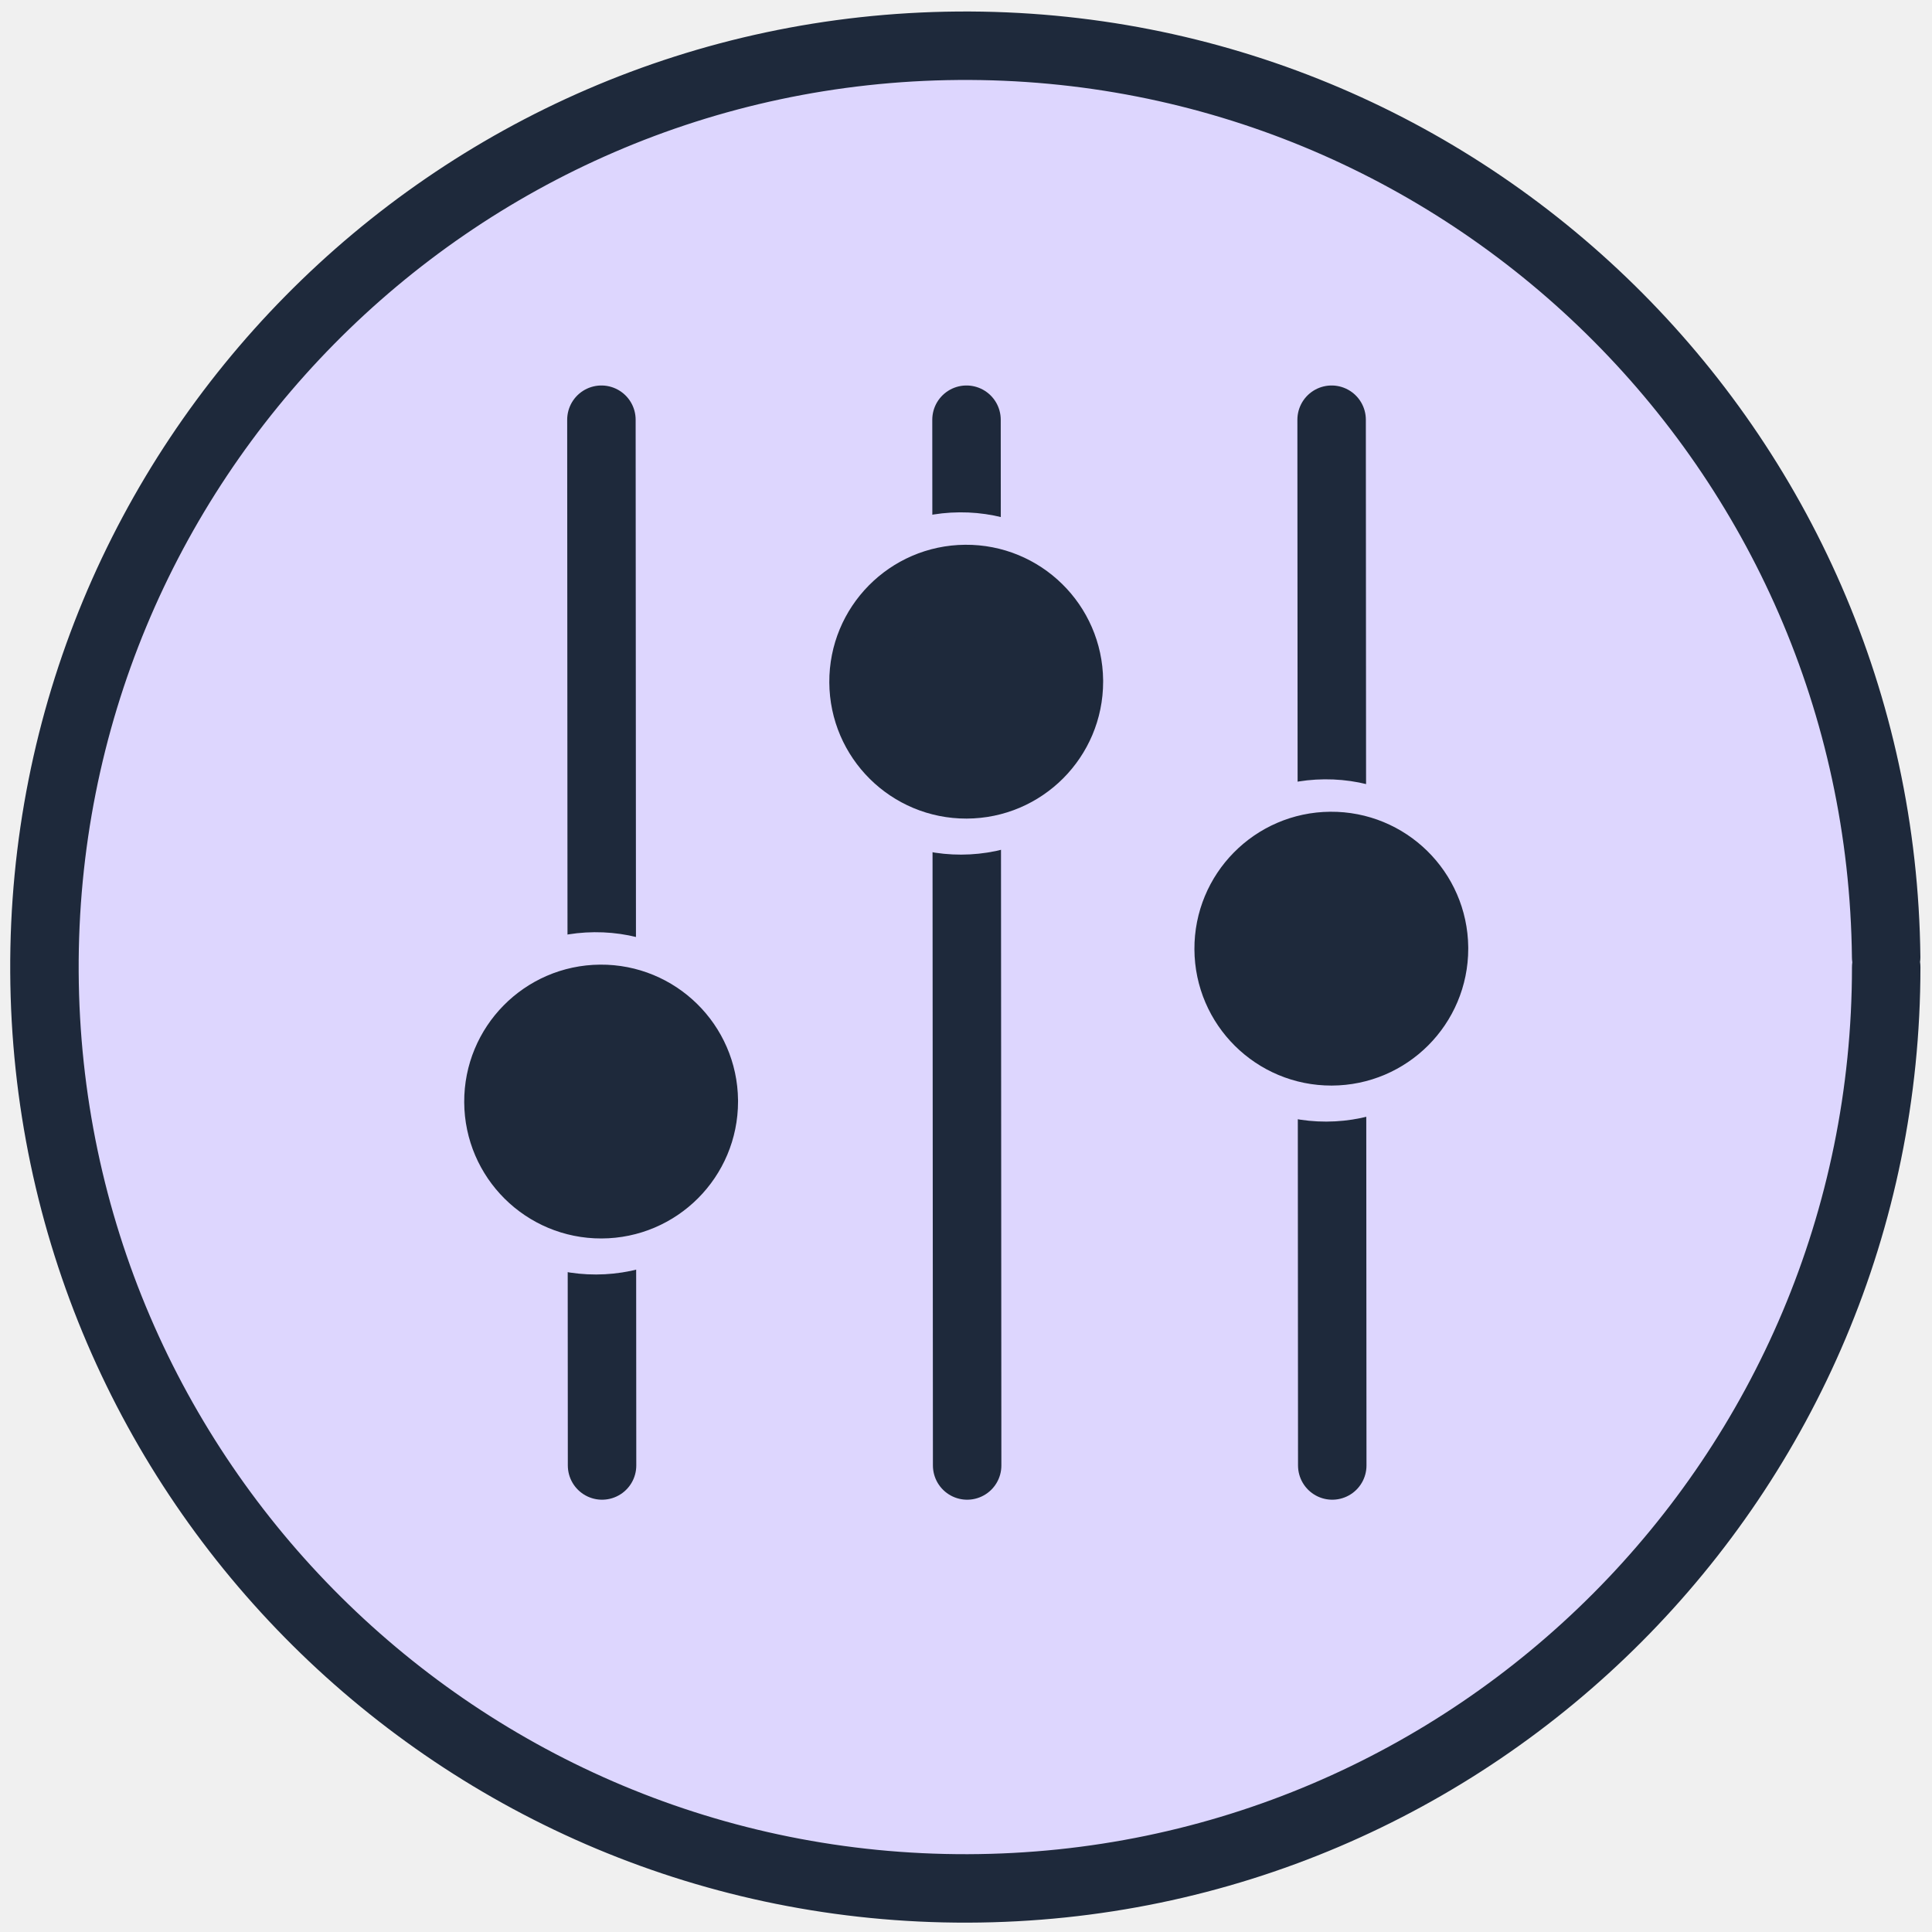
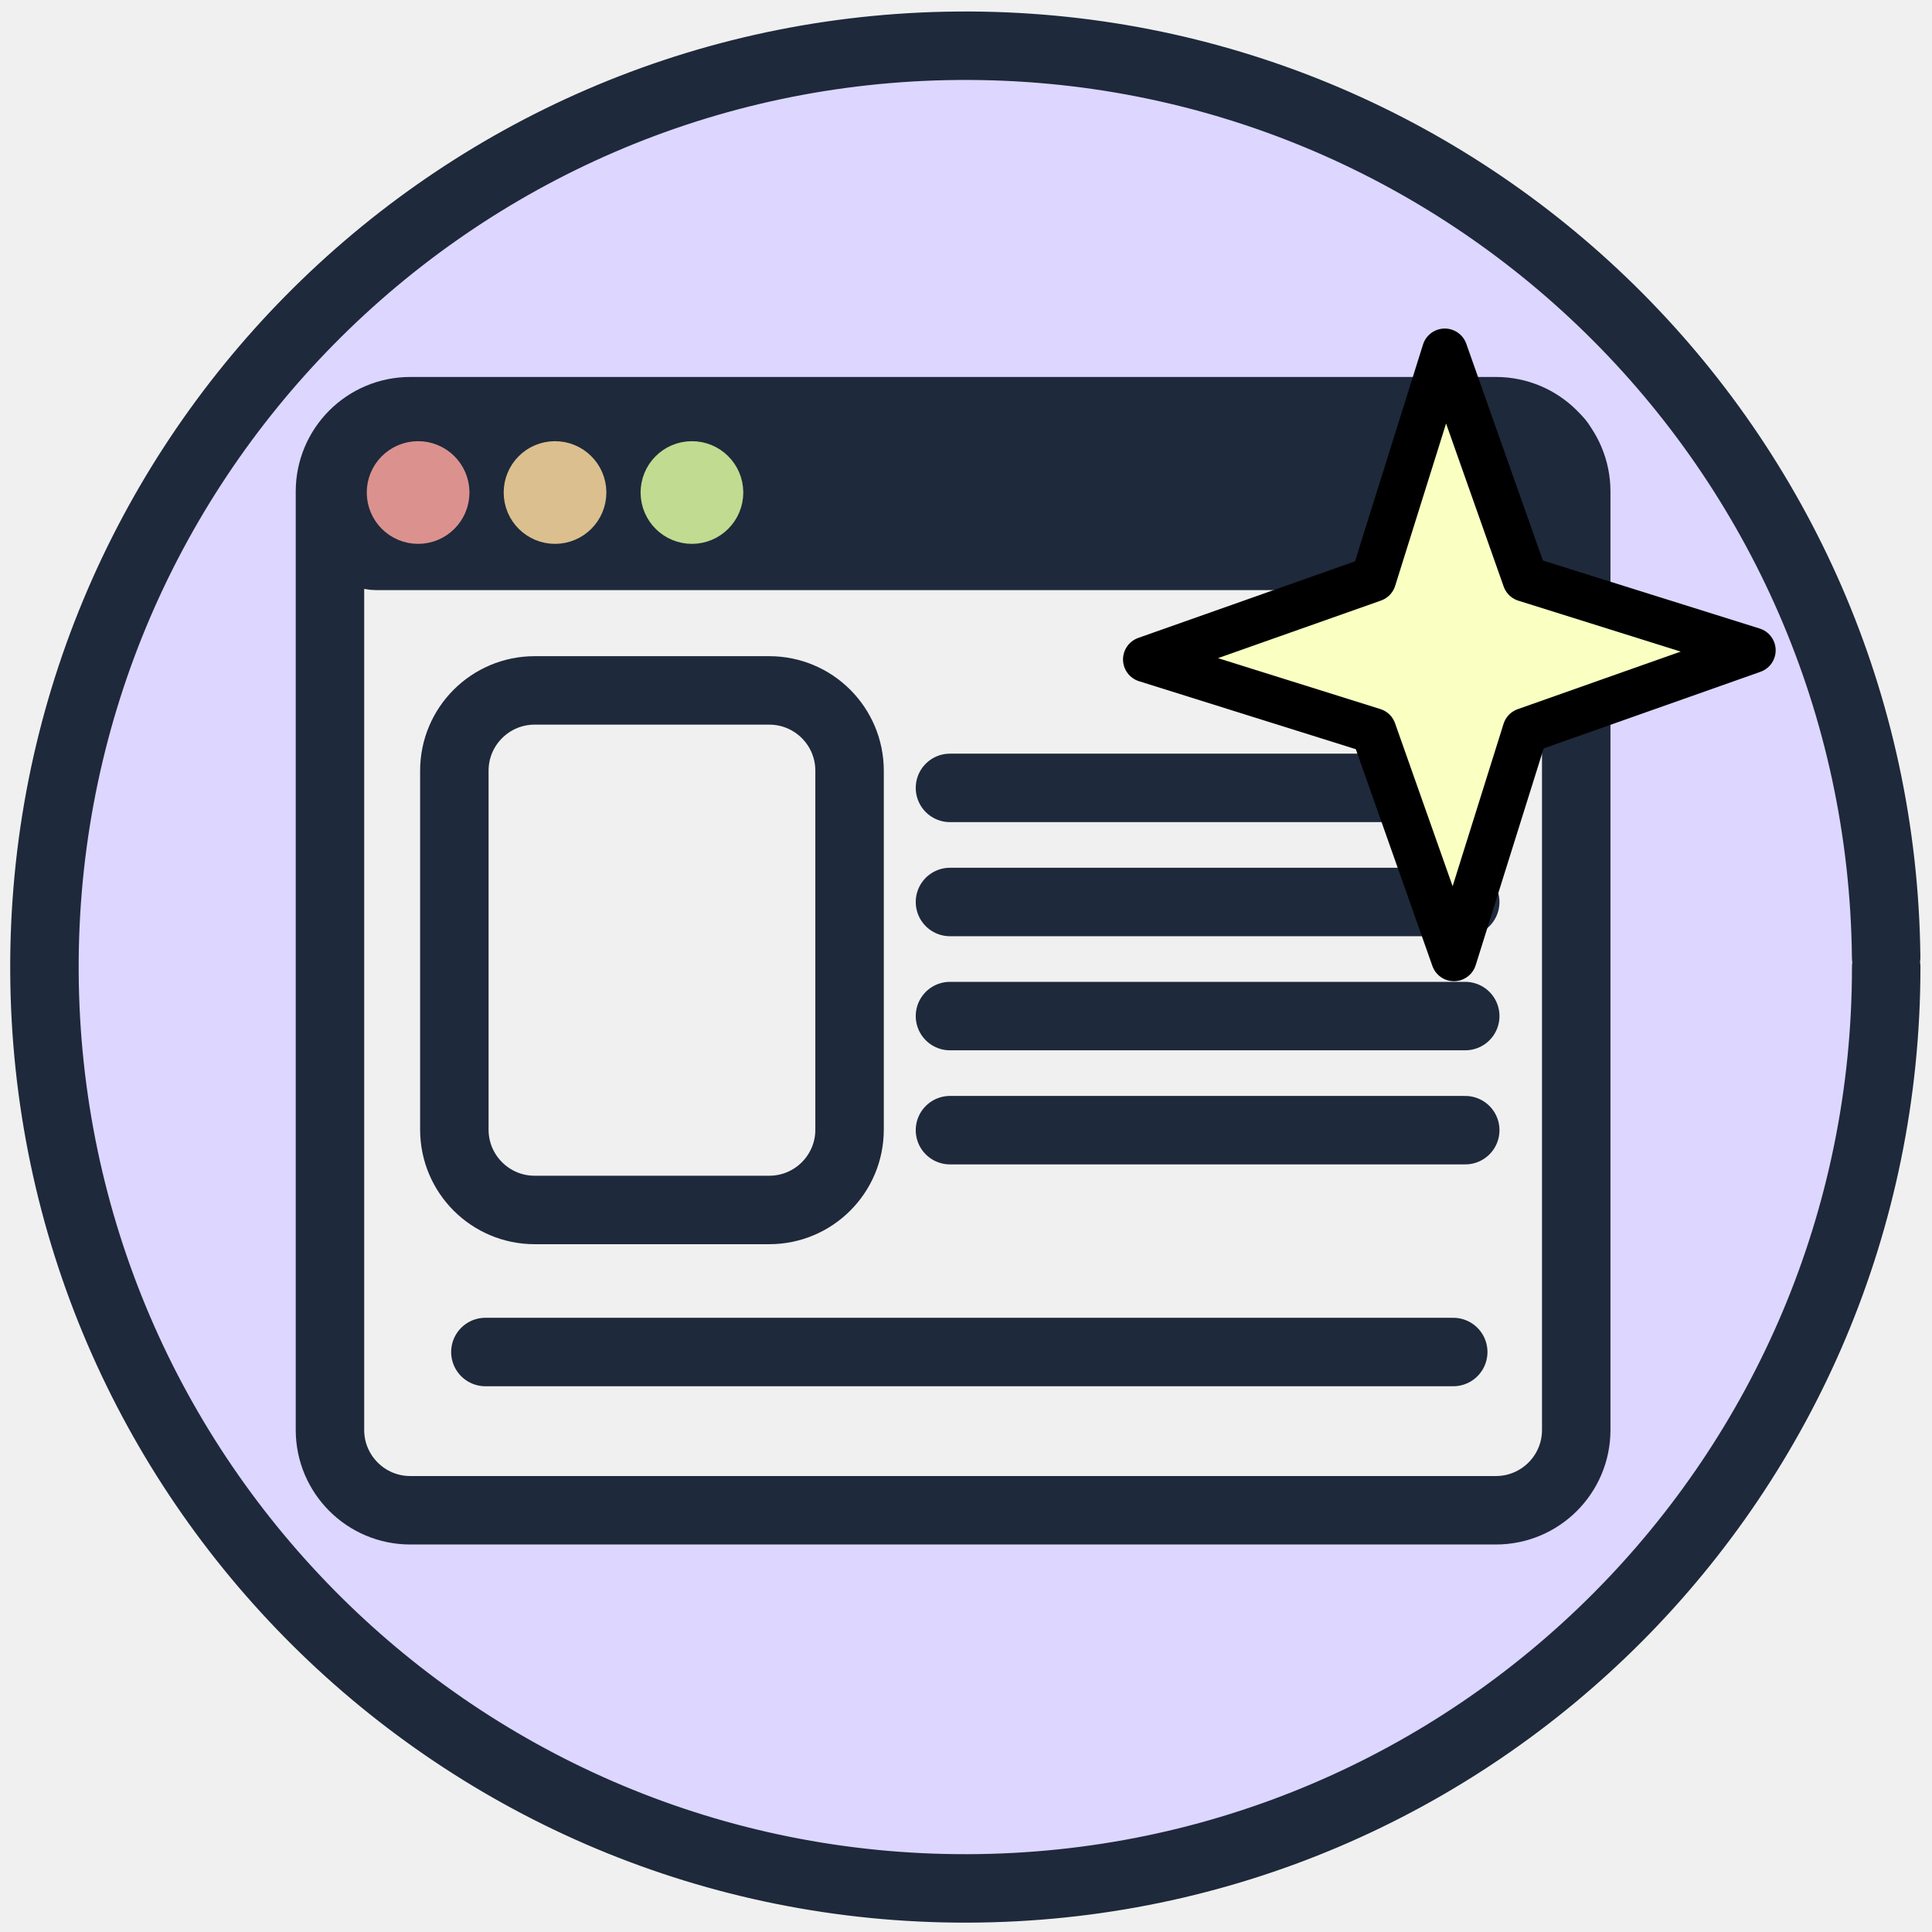
<svg xmlns="http://www.w3.org/2000/svg" width="320" height="320" viewBox="0 0 84.667 84.667" version="1.1" id="svg5">
  <defs id="defs2" />
  <g id="layer1">
    <path style="fill:#ddd6fe;fill-opacity:1;stroke:#1e293b;stroke-width:3;stroke-linecap:round;stroke-linejoin:round;stroke-dasharray:none" id="path234" d="M 82.66,42.38 A 40.356,40.377 0 0 1 42.412,82.757 40.356,40.377 0 0 1 1.948,42.597 40.356,40.377 0 0 1 41.98,2.005 40.356,40.377 0 0 1 82.658,41.948" />
-     <g id="layer4" transform="translate(-0.3932733,0.3932733)">
-       <g id="layer2" transform="translate(4.280334,-0.019987)">
-         <path style="fill:#a1c3db;stroke:#1e293b;stroke-width:3;stroke-linecap:round;stroke-linejoin:round" d="m 22.469,18.02 0.028,45.829" id="path335" />
-         <g id="layer3" transform="translate(-0.3146186,7.393538)">
-           <path style="fill:#a1c3db;stroke:#ddd6fe;stroke-width:3;stroke-linecap:round;stroke-linejoin:round;stroke-opacity:1" id="path945" d="m 28.535,40.586 a 6,6 0 0 1 -5.984,6 6,6 0 0 1 -6.016,-5.968 6,6 0 0 1 5.952,-6.032 6,6 0 0 1 6.048,5.936" />
-           <path style="fill:#1e293b;fill-opacity:1;stroke:#1e293b;stroke-width:3;stroke-linecap:round;stroke-linejoin:round" id="path943" d="m 27.271,40.507 a 4.5,4.5 0 0 1 -4.488,4.5 4.5,4.5 0 0 1 -4.512,-4.476 4.5,4.5 0 0 1 4.464,-4.524 4.5,4.5 0 0 1 4.536,4.452" />
-         </g>
+     <g id="layer6">
+       <rect style="fill:#f0f0f0;stroke:#1e293b;stroke-width:3;stroke-linecap:round;stroke-linejoin:round;fill-opacity:1" id="rect5822" width="54.616" height="48.165" x="14.46" y="18.02" ry="3.52" />
+       <g id="layer7">
+         <rect style="fill:#1e293b;stroke:#1e293b;stroke-width:3;stroke-linecap:round;stroke-linejoin:round;fill-opacity:1" id="rect5826" width="52.948" height="5.339" x="15.573" y="19.021" ry="0.89" />
+         <path style="fill:#ffffff;fill-opacity:1;stroke:#c1db90;stroke-width:3;stroke-linecap:round;stroke-linejoin:round;stroke-opacity:1" id="path7233" d="m 31.073,21.584 a 0.75,0.75 0 0 1 -0.748,0.75 0.75,0.75 0 0 1 -0.752,-0.746 0.75,0.75 0 0 1 0.744,-0.754 0.75,0.75 0 0 1 0.756,0.742" />
+         <path style="fill:#ffffff;fill-opacity:1;stroke:#db928f;stroke-width:3;stroke-linecap:round;stroke-linejoin:round;stroke-opacity:1" id="path7233-4" d="m 19.073,21.584 a 0.75,0.75 0 0 1 -0.748,0.75 0.75,0.75 0 0 1 -0.752,-0.746 0.75,0.75 0 0 1 0.744,-0.754 0.75,0.75 0 0 1 0.756,0.742" />
+         <path style="fill:#ffffff;fill-opacity:1;stroke:#dbbf8f;stroke-width:3;stroke-linecap:round;stroke-linejoin:round;stroke-opacity:1" id="path7233-8" d="m 25.073,21.584 a 0.75,0.75 0 0 1 -0.748,0.75 0.75,0.75 0 0 1 -0.752,-0.746 0.75,0.75 0 0 1 0.744,-0.754 0.75,0.75 0 0 1 0.756,0.742" />
      </g>
-       <g id="layer2-3" transform="translate(20.28006,-0.019987)">
-         <path style="fill:#a1c3db;stroke:#1e293b;stroke-width:3;stroke-linecap:round;stroke-linejoin:round" d="m 22.469,18.02 0.028,45.829" id="path335-7" />
-         <g id="layer3-4" transform="translate(-0.3146186,-11.00682)">
-           <path style="fill:#a1c3db;stroke:#ddd6fe;stroke-width:3;stroke-linecap:round;stroke-linejoin:round;stroke-opacity:1" id="path945-0" d="m 28.535,40.586 a 6,6 0 0 1 -5.984,6 6,6 0 0 1 -6.016,-5.968 6,6 0 0 1 5.952,-6.032 6,6 0 0 1 6.048,5.936" />
-           <path style="fill:#1e293b;fill-opacity:1;stroke:#1e293b;stroke-width:3;stroke-linecap:round;stroke-linejoin:round" id="path943-1" d="m 27.271,40.507 a 4.5,4.5 0 0 1 -4.488,4.5 4.5,4.5 0 0 1 -4.512,-4.476 4.5,4.5 0 0 1 4.464,-4.524 4.5,4.5 0 0 1 4.536,4.452" />
-         </g>
+       <g id="layer8">
+         <rect style="fill:#f0f0f0;fill-opacity:1;stroke:#1e293b;stroke-width:3;stroke-linecap:round;stroke-linejoin:round;stroke-dasharray:none;stroke-opacity:1" id="rect15335" width="17.32" height="22.769" x="19.911" y="30.256" ry="3.52" />
+         <path style="fill:#f0f0f0;fill-opacity:1;stroke:#1e293b;stroke-width:3;stroke-linecap:round;stroke-linejoin:round;stroke-dasharray:none;stroke-opacity:1" d="m 41.631,39.528 h 22.581 m -22.581,-5 h 22.581 m -22.581,10 h 22.581 m -22.581,5 h 22.581" id="path15553" />
+         <path style="fill:#f0f0f0;fill-opacity:1;stroke:#1e293b;stroke-width:3;stroke-linecap:round;stroke-linejoin:round;stroke-dasharray:none;stroke-opacity:1" d="M 21.271,59.25 H 63.686" id="path15706" />
      </g>
-       <g id="layer2-9" transform="translate(36.28033,-0.019987)">
-         <path style="fill:#a1c3db;stroke:#1e293b;stroke-width:3;stroke-linecap:round;stroke-linejoin:round" d="m 22.469,18.02 0.028,45.829" id="path335-2" />
-         <g id="layer3-3" transform="translate(-0.3146186,0.693181)">
-           <path style="fill:#a1c3db;stroke:#ddd6fe;stroke-width:3;stroke-linecap:round;stroke-linejoin:round;stroke-opacity:1" id="path945-9" d="m 28.535,40.586 a 6,6 0 0 1 -5.984,6 6,6 0 0 1 -6.016,-5.968 6,6 0 0 1 5.952,-6.032 6,6 0 0 1 6.048,5.936" />
-           <path style="fill:#1e293b;fill-opacity:1;stroke:#1e293b;stroke-width:3;stroke-linecap:round;stroke-linejoin:round" id="path943-2" d="m 27.271,40.507 a 4.5,4.5 0 0 1 -4.488,4.5 4.5,4.5 0 0 1 -4.512,-4.476 4.5,4.5 0 0 1 4.464,-4.524 4.5,4.5 0 0 1 4.536,4.452" />
-         </g>
-       </g>
+       <path style="fill:#faffc2;fill-opacity:1;stroke:#000000;stroke-width:2;stroke-linecap:round;stroke-linejoin:round;stroke-dasharray:none;stroke-opacity:1" id="path8053" d="m 56.498,32.708 -8.959,-5.393 10.521,-1.073 5.393,-8.959 1.073,10.521 8.959,5.393 -10.521,1.073 -5.393,8.959 z" transform="rotate(-13.63535,55.50044,16.91675)" />
    </g>
  </g>
</svg>
